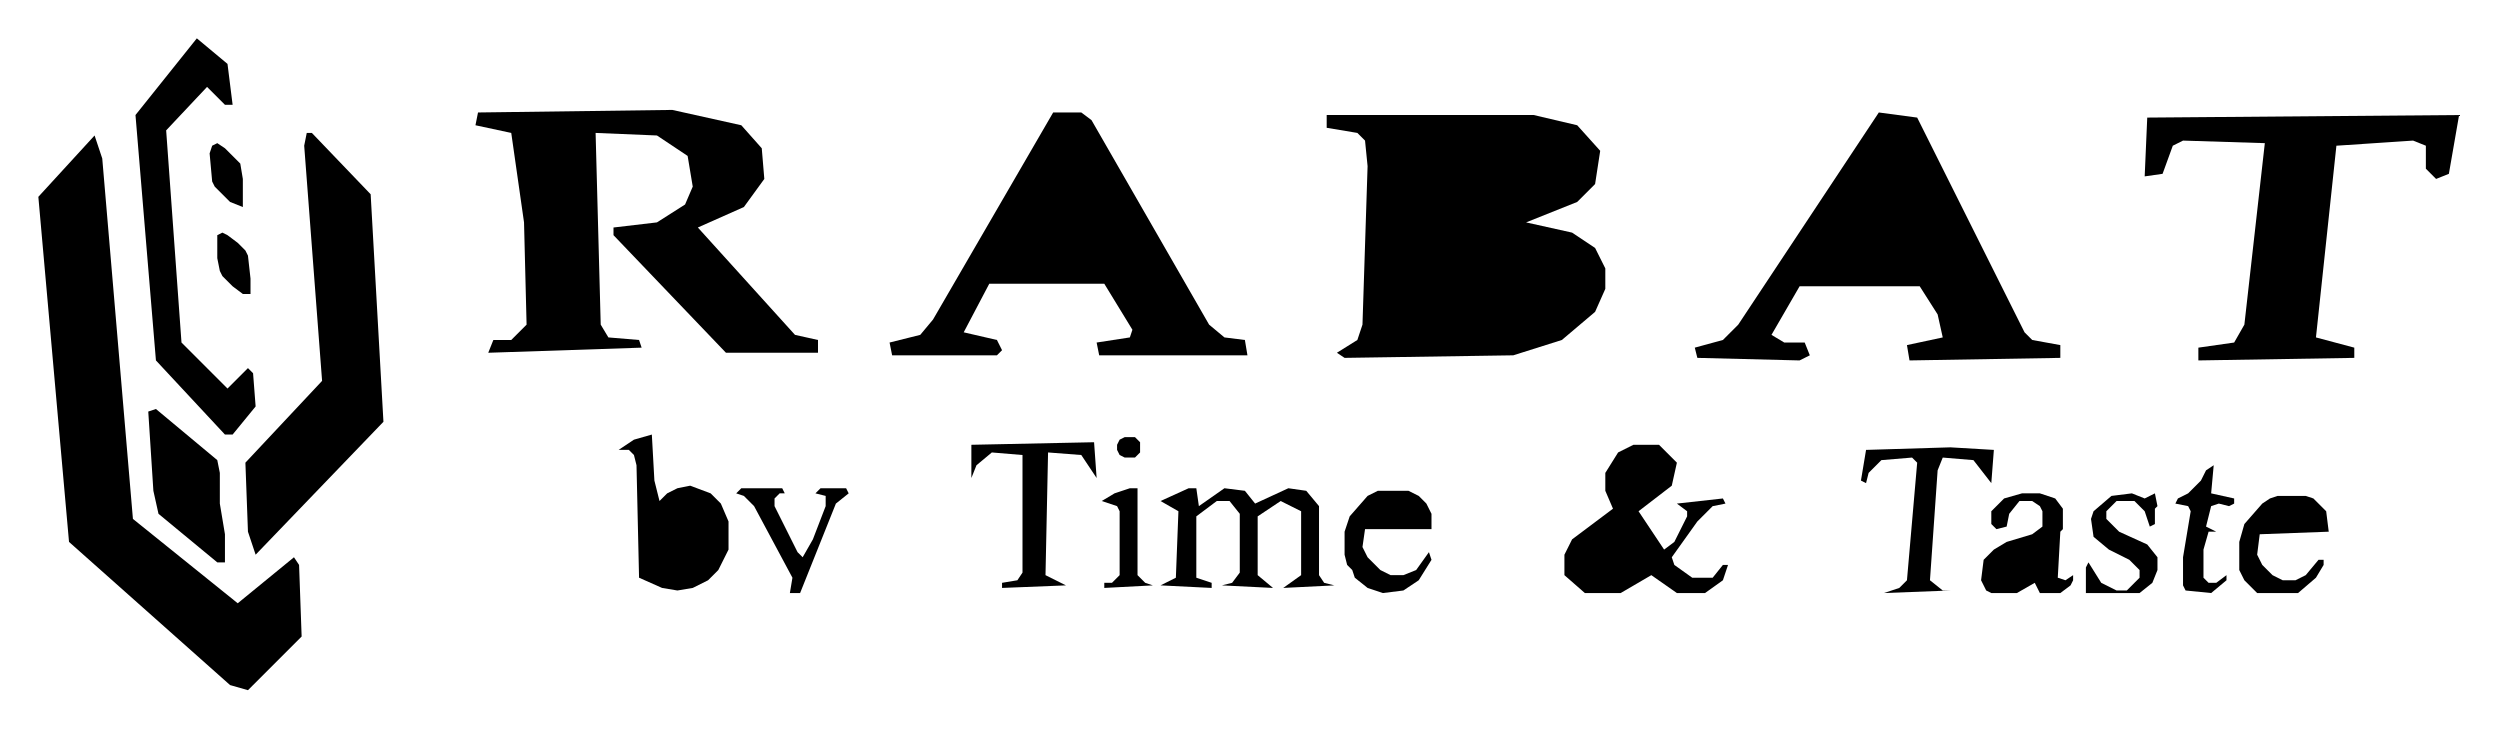
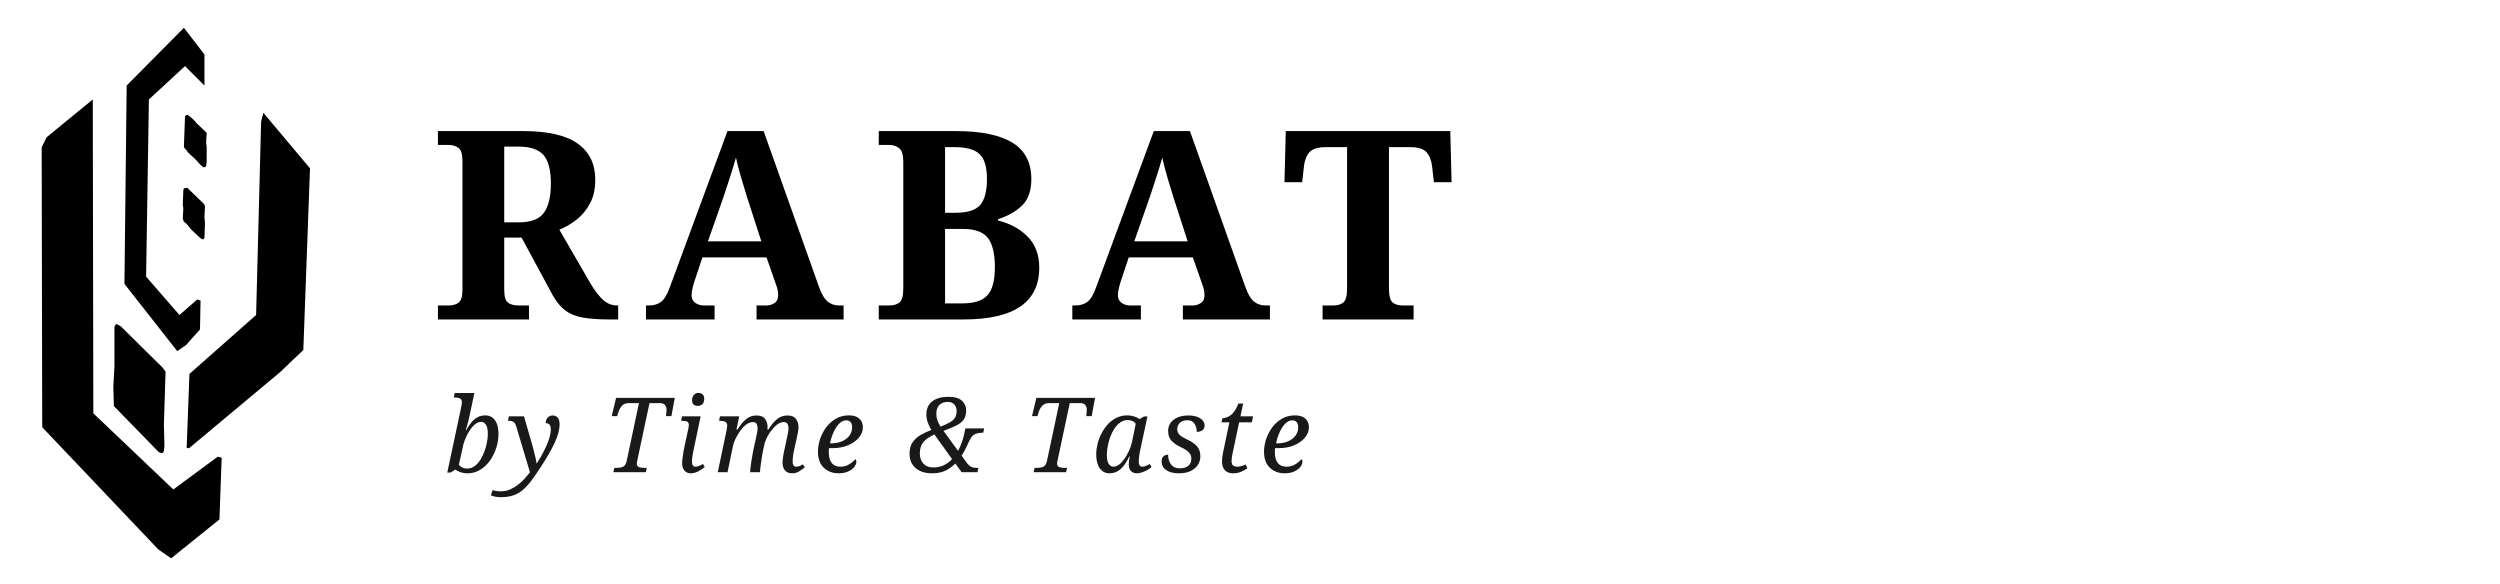
- <svg xmlns="http://www.w3.org/2000/svg" viewBox="0 0 978 285" fill="currentColor" class="rabat-logo-svg">
-   <path d="M 905,195 L 902,194 L 891,194 L 888,195 L 885,197 L 878,205 L 876,212 L 876,223 L 878,227 L 883,232 L 899,232 L 906,226 L 909,221 L 909,219 L 907,219 L 902,225 L 898,227 L 893,227 L 889,225 L 885,221 L 883,217 L 884,209 L 911,208 L 910,200 Z" fill-rule="evenodd" />
-   <path d="M 884,204 L 885,202 L 889,198 L 891,197 L 897,197 L 901,201 L 901,205 L 899,207 L 892,206 L 890,207 Z" fill-rule="evenodd" />
-   <path d="M 843,193 L 839,195 L 834,193 L 826,194 L 819,200 L 818,203 L 819,210 L 825,215 L 833,219 L 837,223 L 837,226 L 832,231 L 828,231 L 822,228 L 817,220 L 816,222 L 816,232 L 837,232 L 842,228 L 844,223 L 844,218 L 840,213 L 829,208 L 824,203 L 824,200 L 828,196 L 835,196 L 839,200 L 841,206 L 843,205 L 843,199 L 844,198 Z" fill-rule="evenodd" />
-   <path d="M 784,195 L 779,200 L 779,205 L 781,207 L 785,206 L 786,201 L 790,196 L 795,196 L 798,198 L 799,200 L 799,206 L 795,209 L 785,212 L 780,215 L 776,219 L 775,227 L 777,231 L 779,232 L 789,232 L 796,228 L 798,232 L 806,232 L 810,229 L 811,227 L 811,225 L 808,227 L 805,226 L 806,208 L 807,207 L 807,199 L 804,195 L 798,193 L 791,193 Z" fill-rule="evenodd" />
-   <path d="M 799,213 L 798,223 L 795,226 L 791,228 L 787,228 L 785,227 L 783,225 L 783,220 L 784,218 L 788,214 L 792,212 L 795,211 Z" fill-rule="evenodd" />
-   <path d="M 551,192 L 539,192 L 535,194 L 528,202 L 526,208 L 526,217 L 527,221 L 529,223 L 530,226 L 535,230 L 541,232 L 549,231 L 555,227 L 560,219 L 559,216 L 554,223 L 549,225 L 544,225 L 540,223 L 535,218 L 533,214 L 534,207 L 560,207 L 560,201 L 558,197 L 555,194 Z" fill-rule="evenodd" />
-   <path d="M 533,202 L 534,200 L 539,195 L 546,195 L 551,200 L 550,205 L 546,205 L 541,204 L 540,205 L 536,204 L 533,204 Z" fill-rule="evenodd" />
-   <path d="M 454,196 L 461,200 L 460,226 L 454,229 L 474,230 L 474,228 L 468,226 L 468,202 L 476,196 L 481,196 L 485,201 L 485,224 L 482,228 L 478,229 L 498,230 L 492,225 L 492,202 L 501,196 L 509,200 L 509,225 L 502,230 L 522,229 L 518,228 L 516,225 L 516,198 L 511,192 L 504,191 L 491,197 L 487,192 L 479,191 L 469,198 L 468,191 L 465,191 Z" fill-rule="evenodd" />
-   <path d="M 445,191 L 442,191 L 436,193 L 431,196 L 437,198 L 438,200 L 438,225 L 435,228 L 432,228 L 432,230 L 451,229 L 448,228 L 445,225 Z" fill-rule="evenodd" />
-   <path d="M 290,191 L 288,193 L 291,194 L 295,198 L 310,226 L 309,232 L 313,232 L 327,197 L 332,193 L 331,191 L 321,191 L 319,193 L 323,194 L 323,198 L 318,211 L 314,218 L 312,216 L 303,198 L 303,195 L 305,193 L 307,193 L 306,191 Z" fill-rule="evenodd" />
-   <path d="M 866,182 L 863,184 L 861,188 L 856,193 L 852,195 L 851,197 L 856,198 L 857,200 L 854,218 L 854,229 L 855,231 L 865,232 L 871,227 L 871,225 L 867,228 L 864,228 L 862,226 L 862,215 L 864,208 L 867,208 L 863,206 L 865,198 L 868,197 L 872,198 L 874,197 L 874,195 L 865,193 Z" fill-rule="evenodd" />
-   <path d="M 730,176 L 728,188 L 730,189 L 731,185 L 736,180 L 748,179 L 750,181 L 746,227 L 743,230 L 737,232 L 763,231 L 760,231 L 755,227 L 758,184 L 760,179 L 772,180 L 779,189 L 780,176 L 763,175 Z" fill-rule="evenodd" />
-   <path d="M 633,177 L 628,185 L 628,192 L 631,199 L 615,211 L 612,217 L 612,225 L 620,232 L 634,232 L 646,225 L 656,232 L 667,232 L 674,227 L 676,221 L 674,221 L 670,226 L 662,226 L 655,221 L 654,218 L 664,204 L 670,198 L 675,197 L 674,195 L 656,197 L 660,200 L 660,202 L 655,212 L 651,215 L 641,200 L 654,190 L 656,181 L 649,174 L 639,174 Z" fill-rule="evenodd" />
-   <path d="M 630,204 L 632,204 L 635,207 L 638,214 L 643,220 L 644,222 L 642,224 L 637,227 L 633,228 L 630,228 L 627,227 L 622,222 L 621,219 L 621,215 L 622,212 L 625,208 Z" fill-rule="evenodd" />
-   <path d="M 646,177 L 648,178 L 650,180 L 650,187 L 649,189 L 644,194 L 640,196 L 638,194 L 636,188 L 636,183 L 637,181 L 641,177 Z" fill-rule="evenodd" />
-   <path d="M 380,174 L 380,187 L 382,182 L 388,177 L 400,178 L 400,224 L 398,227 L 392,228 L 392,230 L 417,229 L 409,225 L 410,177 L 423,178 L 429,187 L 428,173 Z" fill-rule="evenodd" />
-   <path d="M 438,172 L 437,174 L 437,176 L 438,178 L 440,179 L 444,179 L 446,177 L 446,173 L 444,171 L 440,171 Z" fill-rule="evenodd" />
-   <path d="M 248,172 L 242,176 L 246,176 L 248,178 L 249,182 L 250,226 L 259,230 L 265,231 L 271,230 L 277,227 L 281,223 L 285,215 L 285,204 L 282,197 L 278,193 L 270,190 L 265,191 L 261,193 L 258,196 L 256,188 L 255,170 Z" fill-rule="evenodd" />
-   <path d="M 262,197 L 270,197 L 276,203 L 277,206 L 278,214 L 277,219 L 275,223 L 271,227 L 263,227 L 261,226 L 258,223 L 258,221 L 257,219 L 257,201 L 260,198 Z" fill-rule="evenodd" />
-   <path d="M 58,161 L 60,192 L 62,201 L 85,220 L 88,220 L 88,209 L 86,197 L 86,185 L 85,180 L 61,160 Z" fill-rule="evenodd" />
-   <path d="M 85,92 L 85,101 L 86,106 L 87,108 L 91,112 L 95,115 L 98,115 L 98,109 L 97,100 L 96,98 L 93,95 L 89,92 L 87,91 Z" fill-rule="evenodd" />
-   <path d="M 85,56 L 83,57 L 82,60 L 83,71 L 84,73 L 90,79 L 95,81 L 95,70 L 94,64 L 88,58 Z" fill-rule="evenodd" />
-   <path d="M 37,53 L 15,77 L 27,212 L 90,268 L 97,270 L 118,249 L 117,221 L 115,218 L 93,236 L 52,203 L 40,62 Z" fill-rule="evenodd" />
-   <path d="M 122,52 L 120,52 L 119,57 L 126,149 L 96,181 L 97,208 L 100,217 L 150,165 L 145,76 Z" fill-rule="evenodd" />
-   <path d="M 519,45 L 519,50 L 531,52 L 534,55 L 535,65 L 533,127 L 531,133 L 523,138 L 526,140 L 592,139 L 611,133 L 624,122 L 628,113 L 628,105 L 624,97 L 615,91 L 597,87 L 617,79 L 624,72 L 626,59 L 617,49 L 600,45 Z" fill-rule="evenodd" />
-   <path d="M 563,92 L 579,92 L 584,93 L 591,96 L 597,102 L 599,108 L 599,114 L 597,121 L 591,128 L 583,132 L 576,133 L 563,133 L 561,132 L 561,122 L 560,118 L 561,96 Z" fill-rule="evenodd" />
-   <path d="M 563,55 L 566,52 L 579,52 L 585,53 L 592,56 L 594,58 L 596,62 L 596,71 L 595,74 L 591,79 L 588,81 L 583,83 L 576,84 L 562,83 L 562,67 Z" fill-rule="evenodd" />
-   <path d="M 962,45 L 840,46 L 839,69 L 846,68 L 850,57 L 854,55 L 886,56 L 878,127 L 874,134 L 860,136 L 860,141 L 921,140 L 921,136 L 906,132 L 914,57 L 944,55 L 949,57 L 949,66 L 953,70 L 958,68 Z" fill-rule="evenodd" />
-   <path d="M 806,135 L 795,133 L 792,130 L 750,46 L 735,44 L 680,127 L 674,133 L 663,136 L 664,140 L 704,141 L 708,139 L 706,134 L 698,134 L 693,131 L 704,112 L 751,112 L 758,123 L 760,132 L 746,135 L 747,141 L 806,140 Z" fill-rule="evenodd" />
-   <path d="M 731,71 L 733,73 L 734,75 L 734,77 L 738,83 L 740,89 L 747,101 L 746,104 L 710,103 L 710,101 L 712,97 L 729,73 L 729,72 Z" fill-rule="evenodd" />
-   <path d="M 348,134 L 349,139 L 390,139 L 392,137 L 390,133 L 377,130 L 387,111 L 432,111 L 443,129 L 442,132 L 429,134 L 430,139 L 488,139 L 487,133 L 479,132 L 473,127 L 427,47 L 423,44 L 412,44 L 365,125 L 360,131 Z" fill-rule="evenodd" />
-   <path d="M 428,102 L 391,102 L 391,100 L 394,96 L 401,84 L 405,75 L 410,71 L 412,73 L 417,81 L 417,83 L 421,88 L 421,90 Z" fill-rule="evenodd" />
-   <path d="M 187,44 L 186,49 L 200,52 L 205,87 L 206,127 L 200,133 L 193,133 L 191,138 L 251,136 L 250,133 L 238,132 L 235,127 L 233,52 L 257,53 L 269,61 L 271,73 L 268,80 L 257,87 L 240,89 L 240,92 L 284,138 L 320,138 L 320,133 L 311,131 L 273,89 L 291,81 L 299,70 L 298,58 L 290,49 L 263,43 Z" fill-rule="evenodd" />
-   <path d="M 77,15 L 53,45 L 61,141 L 88,170 L 91,170 L 100,159 L 99,146 L 97,144 L 89,152 L 71,134 L 65,51 L 81,34 L 88,41 L 91,41 L 89,25 Z" fill-rule="evenodd" />
+ <svg xmlns="http://www.w3.org/2000/svg" viewBox="0 0 360 84" fill="currentColor">
+   <g transform="translate(4, 2) scale(0.08, 0.08)">
+     <path d="M 159,558 L 156,563 L 156,634 L 154,671 L 155,706 L 236,789 L 242,791 L 245,787 L 246,777 L 245,740 L 248,644 L 242,636 L 167,562 Z" fill-rule="evenodd" />
+     <path d="M 281,314 L 280,317 L 279,344 L 280,350 L 279,369 L 281,374 L 286,378 L 294,388 L 310,403 L 313,405 L 316,406 L 318,403 L 319,377 L 318,366 L 319,346 L 317,342 L 287,313 Z" fill-rule="evenodd" />
+     <path d="M 286,182 L 284,183 L 283,185 L 281,240 L 287,247 L 287,248 L 303,263 L 311,272 L 316,276 L 319,276 L 321,274 L 322,267 L 322,240 L 321,231 L 322,215 L 321,213 L 303,196 L 300,192 L 291,184 L 288,182 Z" fill-rule="evenodd" />
+     <path d="M 424,178 L 420,194 L 411,542 L 291,648 L 286,781 L 290,782 L 454,645 L 496,605 L 508,278 Z" fill-rule="evenodd" />
+     <path d="M 117,154 L 34,222 L 25,240 L 26,744 L 235,964 L 258,980 L 345,910 L 349,799 L 342,797 L 262,856 L 118,719 Z" fill-rule="evenodd" />
+     <path d="M 281,25 L 178,129 L 174,486 L 269,607 L 285,596 L 310,568 L 311,516 L 305,514 L 273,542 L 213,473 L 218,154 L 283,94 L 318,129 L 318,73 Z" fill-rule="evenodd" />
+   </g>
+   <text x="62" y="46" font-family="'Cormorant Garamond', Georgia, serif" font-size="38" font-weight="600" letter-spacing="4" fill="currentColor">RABAT</text>
+   <text x="64" y="68" font-family="'Cormorant Garamond', Georgia, serif" font-size="15" font-style="italic" letter-spacing="1" fill="currentColor" opacity="0.9">by Time &amp; Taste</text>
</svg>
